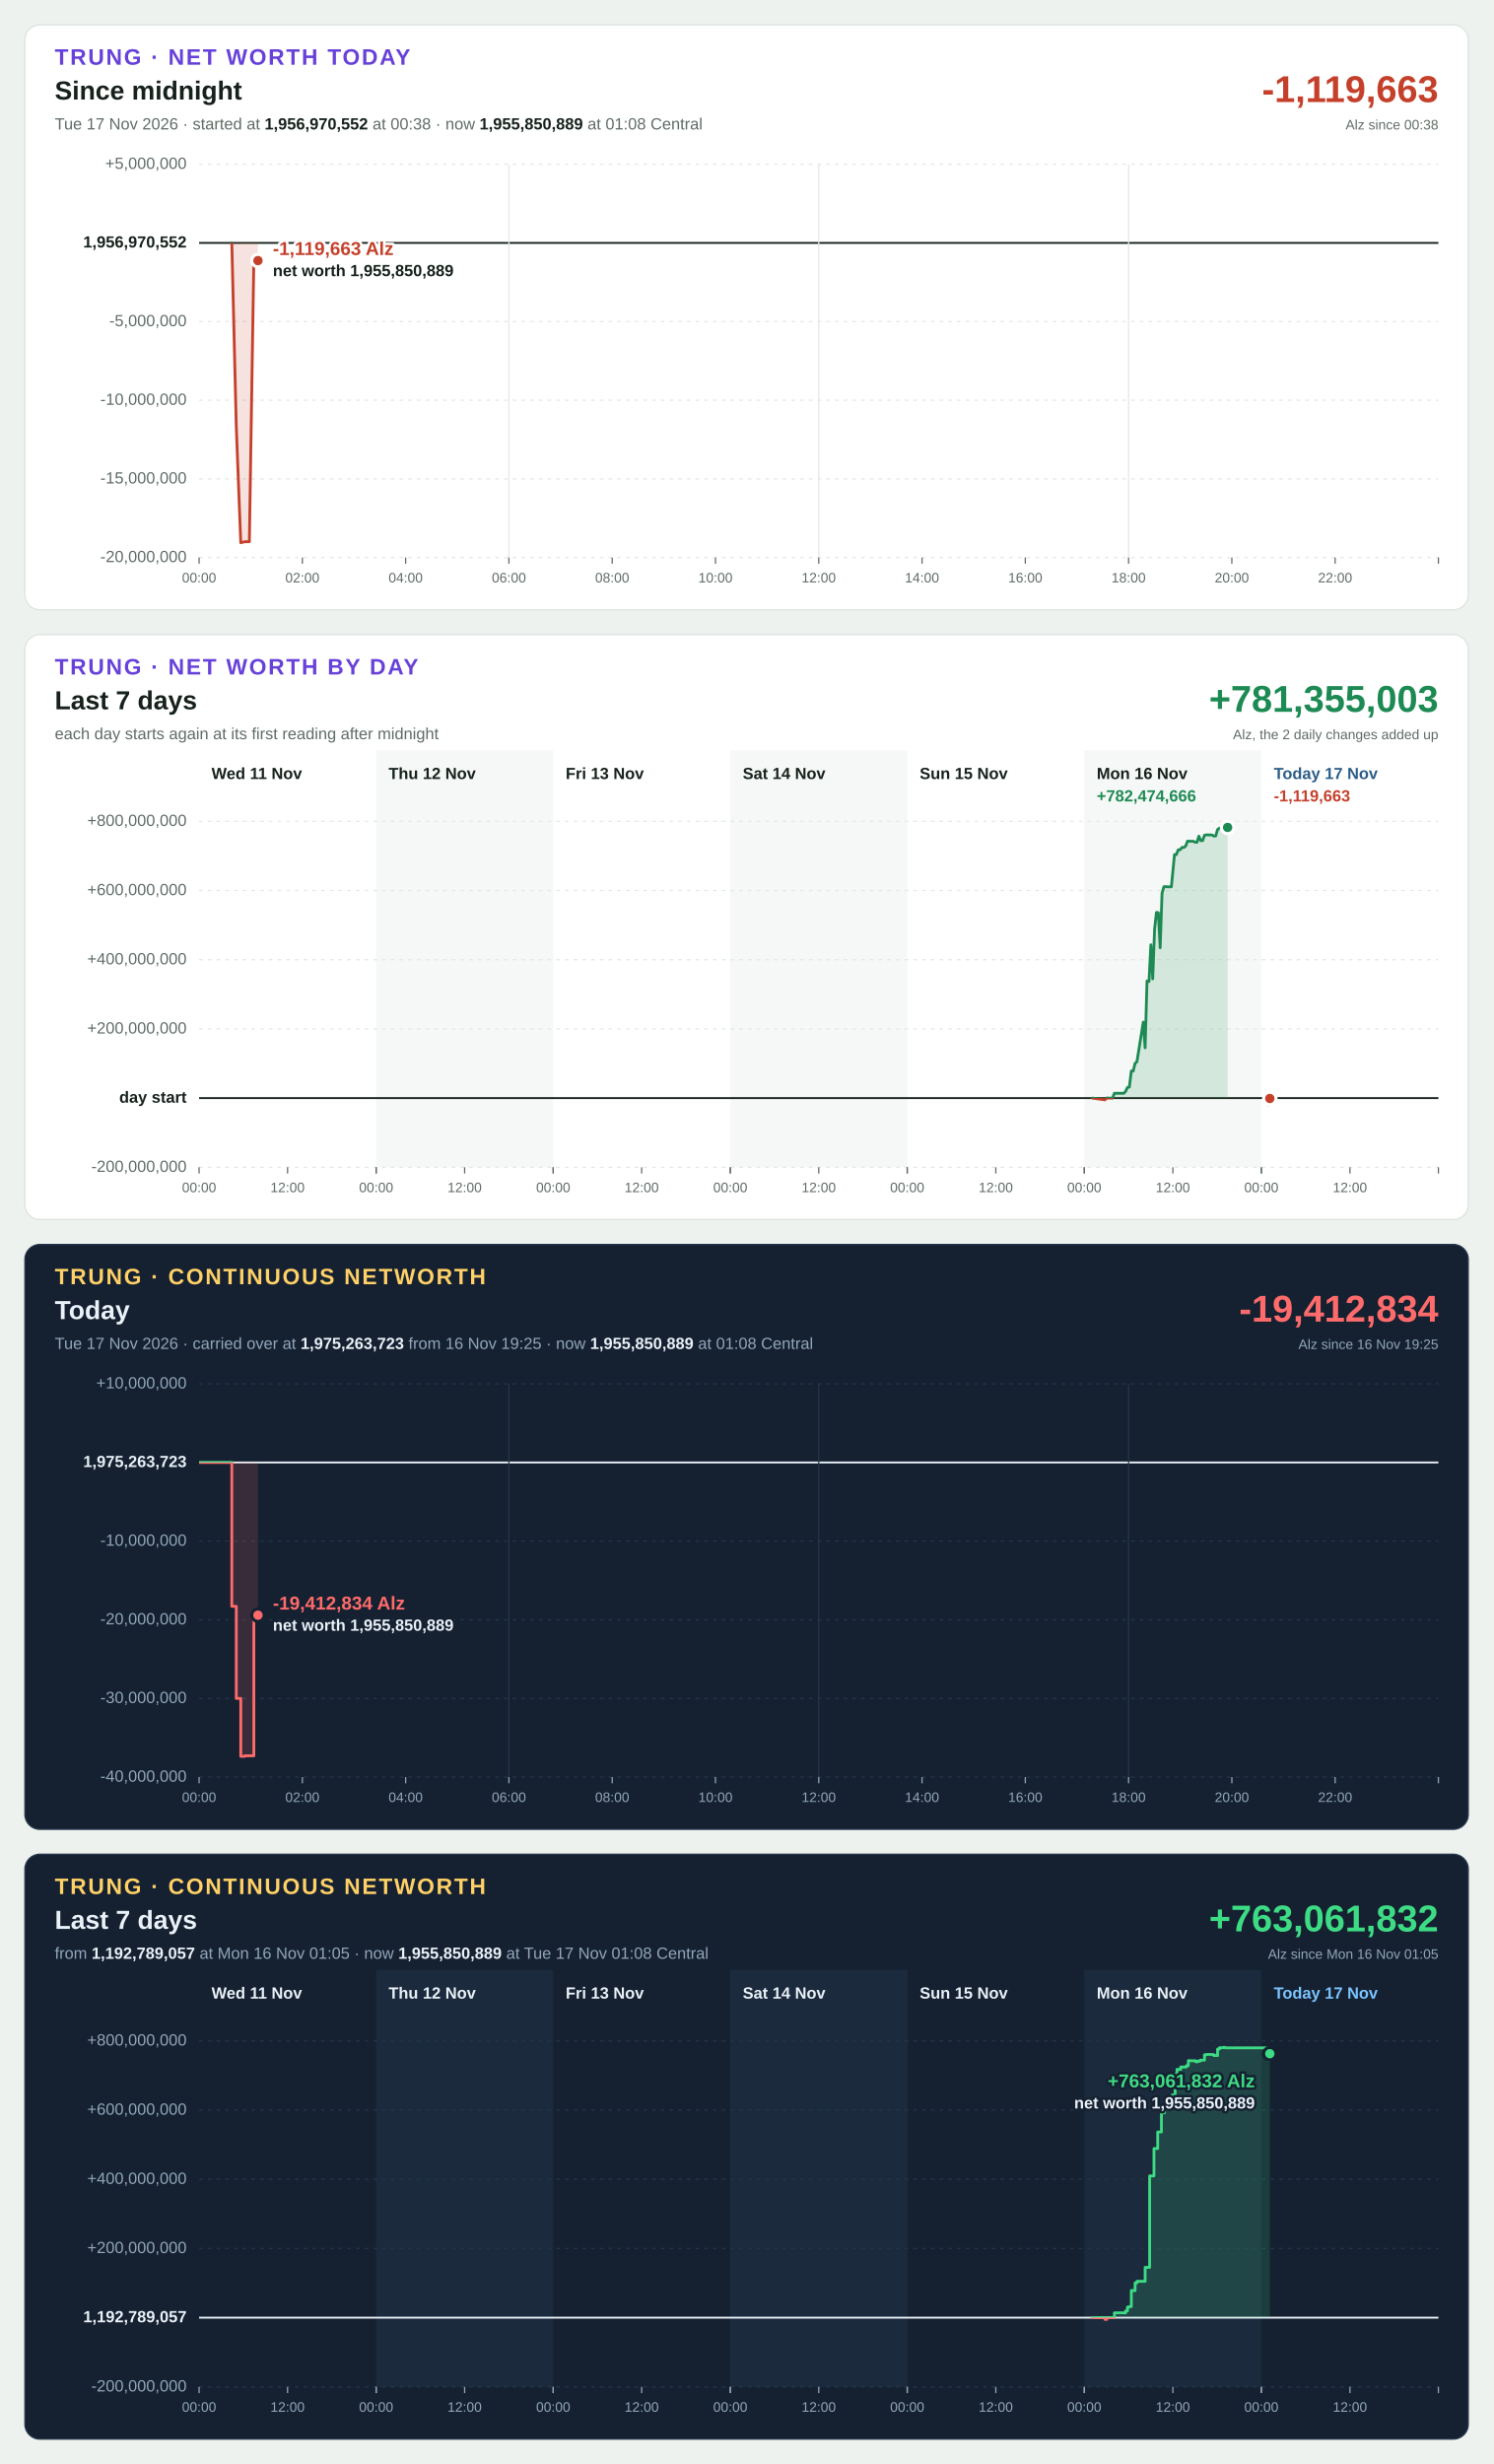
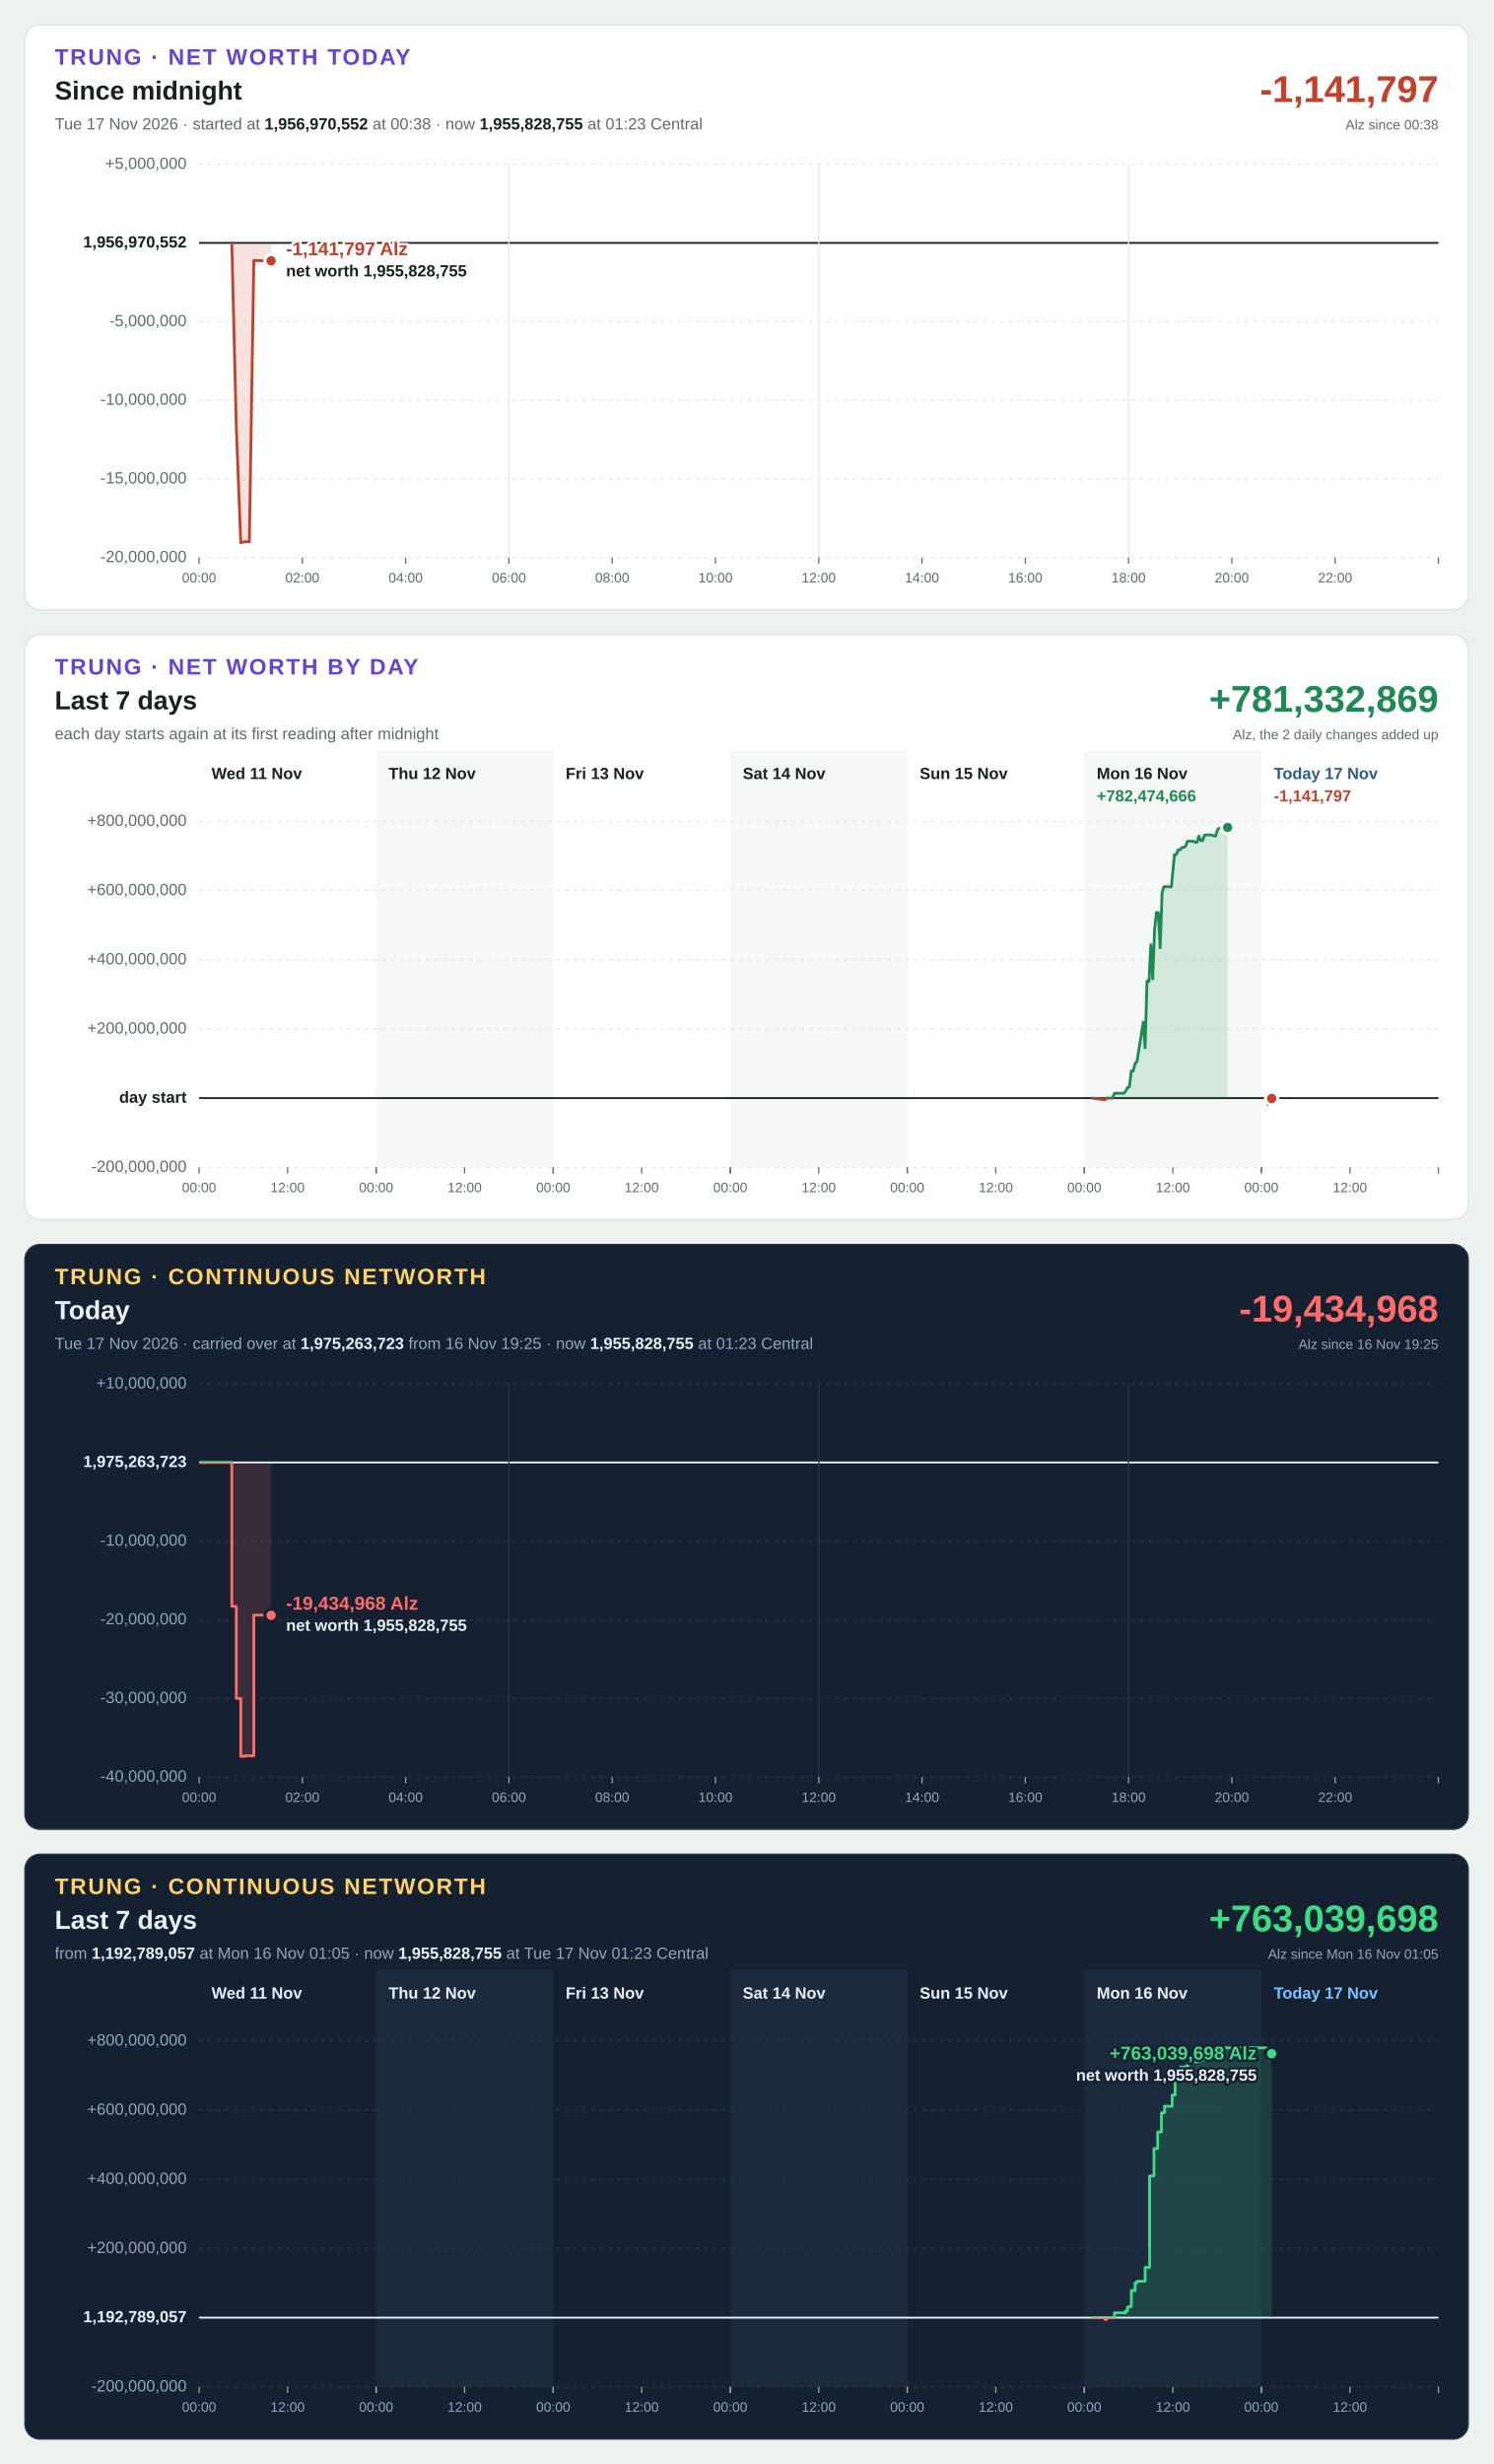
<svg xmlns="http://www.w3.org/2000/svg" width="1200" height="1980" viewBox="0 0 1200 1980" font-family="Segoe UI, Helvetica Neue, Arial, sans-serif" font-size="13" style="font-variant-numeric: tabular-nums">
  <rect width="1200" height="1980" fill="#eef2ef" />
  <g transform="translate(20,20)">
    <rect width="1160" height="470" rx="12" fill="#ffffff" stroke="#dbe3de" />
    <text x="24" y="32" font-size="18" font-weight="700" letter-spacing="1.4" fill="#6741d9">TRUNG · NET WORTH TODAY</text>
    <text x="24" y="60" font-size="21" font-weight="700" fill="#16211b">Since midnight</text>
-     <text x="24" y="84" fill="#5f6b65">Tue 17 Nov 2026 · started at <tspan font-weight="700" fill="#16211b">1,956,970,552</tspan> at 00:38 · now <tspan font-weight="700" fill="#16211b">1,955,850,889</tspan> at 01:08 Central</text>
-     <text x="1136" y="62" font-size="30" font-weight="700" text-anchor="end" fill="#c4402b">-1,119,663</text>
+     <text x="24" y="84" fill="#5f6b65">Tue 17 Nov 2026 · started at <tspan font-weight="700" fill="#16211b">1,956,970,552</tspan> at 00:38 · now <tspan font-weight="700" fill="#16211b">1,955,828,755</tspan> at 01:23 Central</text>
+     <text x="1136" y="62" font-size="30" font-weight="700" text-anchor="end" fill="#c4402b">-1,141,797</text>
    <text x="1136" y="84" font-size="11" text-anchor="end" fill="#5f6b65">Alz since 00:38</text>
    <line x1="140" x2="1136" y1="428.0" y2="428.0" stroke="#e3e9e5" stroke-width="1" stroke-dasharray="3 4" />
    <text x="130" y="428.0" text-anchor="end" dominant-baseline="middle" font-weight="400" fill="#5f6b65">-20,000,000</text>
    <line x1="140" x2="1136" y1="364.8" y2="364.8" stroke="#e3e9e5" stroke-width="1" stroke-dasharray="3 4" />
    <text x="130" y="364.8" text-anchor="end" dominant-baseline="middle" font-weight="400" fill="#5f6b65">-15,000,000</text>
    <line x1="140" x2="1136" y1="301.6" y2="301.6" stroke="#e3e9e5" stroke-width="1" stroke-dasharray="3 4" />
    <text x="130" y="301.6" text-anchor="end" dominant-baseline="middle" font-weight="400" fill="#5f6b65">-10,000,000</text>
    <line x1="140" x2="1136" y1="238.4" y2="238.4" stroke="#e3e9e5" stroke-width="1" stroke-dasharray="3 4" />
    <text x="130" y="238.4" text-anchor="end" dominant-baseline="middle" font-weight="400" fill="#5f6b65">-5,000,000</text>
    <line x1="140" x2="1136" y1="175.2" y2="175.2" stroke="#16211b" stroke-width="1.5" />
    <text x="130" y="175.2" text-anchor="end" dominant-baseline="middle" font-weight="700" fill="#16211b">1,956,970,552</text>
    <line x1="140" x2="1136" y1="112.0" y2="112.0" stroke="#e3e9e5" stroke-width="1" stroke-dasharray="3 4" />
    <text x="130" y="112.0" text-anchor="end" dominant-baseline="middle" font-weight="400" fill="#5f6b65">+5,000,000</text>
    <line x1="140.0" x2="140.0" y1="428" y2="433" stroke="#5f6b65" stroke-width="1" />
    <text x="140.0" y="448" font-size="11" text-anchor="middle" fill="#5f6b65">00:00</text>
    <line x1="223.0" x2="223.0" y1="428" y2="433" stroke="#5f6b65" stroke-width="1" />
    <text x="223.0" y="448" font-size="11" text-anchor="middle" fill="#5f6b65">02:00</text>
    <line x1="306.0" x2="306.0" y1="428" y2="433" stroke="#5f6b65" stroke-width="1" />
    <text x="306.0" y="448" font-size="11" text-anchor="middle" fill="#5f6b65">04:00</text>
    <line x1="389.0" x2="389.0" y1="112" y2="428" stroke="#e3e9e5" stroke-width="1" />
    <line x1="389.0" x2="389.0" y1="428" y2="433" stroke="#5f6b65" stroke-width="1" />
    <text x="389.0" y="448" font-size="11" text-anchor="middle" fill="#5f6b65">06:00</text>
    <line x1="472.0" x2="472.0" y1="428" y2="433" stroke="#5f6b65" stroke-width="1" />
    <text x="472.0" y="448" font-size="11" text-anchor="middle" fill="#5f6b65">08:00</text>
    <line x1="555.0" x2="555.0" y1="428" y2="433" stroke="#5f6b65" stroke-width="1" />
    <text x="555.0" y="448" font-size="11" text-anchor="middle" fill="#5f6b65">10:00</text>
    <line x1="638.0" x2="638.0" y1="112" y2="428" stroke="#e3e9e5" stroke-width="1" />
    <line x1="638.0" x2="638.0" y1="428" y2="433" stroke="#5f6b65" stroke-width="1" />
    <text x="638.0" y="448" font-size="11" text-anchor="middle" fill="#5f6b65">12:00</text>
    <line x1="721.0" x2="721.0" y1="428" y2="433" stroke="#5f6b65" stroke-width="1" />
    <text x="721.0" y="448" font-size="11" text-anchor="middle" fill="#5f6b65">14:00</text>
    <line x1="804.0" x2="804.0" y1="428" y2="433" stroke="#5f6b65" stroke-width="1" />
    <text x="804.0" y="448" font-size="11" text-anchor="middle" fill="#5f6b65">16:00</text>
    <line x1="887.0" x2="887.0" y1="112" y2="428" stroke="#e3e9e5" stroke-width="1" />
    <line x1="887.0" x2="887.0" y1="428" y2="433" stroke="#5f6b65" stroke-width="1" />
    <text x="887.0" y="448" font-size="11" text-anchor="middle" fill="#5f6b65">18:00</text>
    <line x1="970.0" x2="970.0" y1="428" y2="433" stroke="#5f6b65" stroke-width="1" />
    <text x="970.0" y="448" font-size="11" text-anchor="middle" fill="#5f6b65">20:00</text>
    <line x1="1053.0" x2="1053.0" y1="428" y2="433" stroke="#5f6b65" stroke-width="1" />
    <text x="1053.0" y="448" font-size="11" text-anchor="middle" fill="#5f6b65">22:00</text>
    <line x1="1136.0" x2="1136.0" y1="428" y2="433" stroke="#5f6b65" stroke-width="1" />
    <defs>
-       <path id="shape-today" d="M166.3 175.2L166.3 175.2L169.9 323.1L173.5 416.1L176.8 415.3L180.4 415.3L184.0 189.3L187.3 189.4L187.3 175.2Z" />
-       <path id="line-today" d="M166.3 175.2L169.9 323.1L173.5 416.1L176.8 415.3L180.4 415.3L184.0 189.3L187.3 189.4" />
+       <path id="shape-today" d="M166.3 175.2L166.3 175.2L169.9 323.1L173.5 416.1L176.8 415.3L180.4 415.3L184.0 189.3L187.3 189.4L191.0 189.5L194.5 189.6L197.9 189.6L197.9 175.2Z" />
+       <path id="line-today" d="M166.3 175.2L169.9 323.1L173.5 416.1L176.8 415.3L180.4 415.3L184.0 189.3L187.3 189.4L191.0 189.5L194.5 189.6L197.9 189.6" />
      <clipPath id="up-today">
        <rect x="140" y="112" width="996" height="63.2" />
      </clipPath>
      <clipPath id="down-today">
        <rect x="140" y="175.2" width="996" height="252.8" />
      </clipPath>
    </defs>
    <use href="#shape-today" fill="#1d8a53" fill-opacity="0.15" clip-path="url(#up-today)" />
    <use href="#line-today" fill="none" stroke="#1d8a53" stroke-width="2.25" stroke-linejoin="round" stroke-linecap="round" clip-path="url(#up-today)" />
    <use href="#shape-today" fill="#c4402b" fill-opacity="0.15" clip-path="url(#down-today)" />
    <use href="#line-today" fill="none" stroke="#c4402b" stroke-width="2.25" stroke-linejoin="round" stroke-linecap="round" clip-path="url(#down-today)" />
-     <circle cx="187.3" cy="189.4" r="5" fill="#c4402b" stroke="#ffffff" stroke-width="2.5" />
-     <text x="199.3" y="184.9" text-anchor="start" font-size="15" font-weight="700" fill="#c4402b" stroke="#ffffff" stroke-width="4" stroke-linejoin="round" paint-order="stroke">-1,119,663 Alz</text>
-     <text x="199.3" y="201.9" text-anchor="start" font-size="13" font-weight="600" fill="#16211b" stroke="#ffffff" stroke-width="4" stroke-linejoin="round" paint-order="stroke">net worth 1,955,850,889</text>
+     <circle cx="197.9" cy="189.6" r="5" fill="#c4402b" stroke="#ffffff" stroke-width="2.5" />
+     <text x="209.9" y="185.1" text-anchor="start" font-size="15" font-weight="700" fill="#c4402b" stroke="#ffffff" stroke-width="4" stroke-linejoin="round" paint-order="stroke">-1,141,797 Alz</text>
+     <text x="209.9" y="202.1" text-anchor="start" font-size="13" font-weight="600" fill="#16211b" stroke="#ffffff" stroke-width="4" stroke-linejoin="round" paint-order="stroke">net worth 1,955,828,755</text>
  </g>
  <g transform="translate(20,510)">
    <rect width="1160" height="470" rx="12" fill="#ffffff" stroke="#dbe3de" />
    <text x="24" y="32" font-size="18" font-weight="700" letter-spacing="1.4" fill="#6741d9">TRUNG · NET WORTH BY DAY</text>
    <text x="24" y="60" font-size="21" font-weight="700" fill="#16211b">Last 7 days</text>
    <text x="24" y="84" fill="#5f6b65">each day starts again at its first reading after midnight</text>
-     <text x="1136" y="62" font-size="30" font-weight="700" text-anchor="end" fill="#1d8a53">+781,355,003</text>
+     <text x="1136" y="62" font-size="30" font-weight="700" text-anchor="end" fill="#1d8a53">+781,332,869</text>
    <text x="1136" y="84" font-size="11" text-anchor="end" fill="#5f6b65">Alz, the 2 daily changes added up</text>
    <rect x="282.3" y="93" width="142.3" height="335" fill="#f5f8f6" />
    <rect x="566.9" y="93" width="142.3" height="335" fill="#f5f8f6" />
    <rect x="851.4" y="93" width="142.3" height="335" fill="#f5f8f6" />
    <line x1="140" x2="1136" y1="428.0" y2="428.0" stroke="#e3e9e5" stroke-width="1" stroke-dasharray="3 4" />
    <text x="130" y="428.0" text-anchor="end" dominant-baseline="middle" font-weight="400" fill="#5f6b65">-200,000,000</text>
    <line x1="140" x2="1136" y1="372.4" y2="372.4" stroke="#16211b" stroke-width="1.5" />
    <text x="130" y="372.4" text-anchor="end" dominant-baseline="middle" font-weight="700" fill="#16211b">day start</text>
    <line x1="140" x2="1136" y1="316.8" y2="316.8" stroke="#e3e9e5" stroke-width="1" stroke-dasharray="3 4" />
    <text x="130" y="316.8" text-anchor="end" dominant-baseline="middle" font-weight="400" fill="#5f6b65">+200,000,000</text>
    <line x1="140" x2="1136" y1="261.2" y2="261.2" stroke="#e3e9e5" stroke-width="1" stroke-dasharray="3 4" />
    <text x="130" y="261.2" text-anchor="end" dominant-baseline="middle" font-weight="400" fill="#5f6b65">+400,000,000</text>
    <line x1="140" x2="1136" y1="205.6" y2="205.6" stroke="#e3e9e5" stroke-width="1" stroke-dasharray="3 4" />
    <text x="130" y="205.6" text-anchor="end" dominant-baseline="middle" font-weight="400" fill="#5f6b65">+600,000,000</text>
    <line x1="140" x2="1136" y1="150.0" y2="150.0" stroke="#e3e9e5" stroke-width="1" stroke-dasharray="3 4" />
    <text x="130" y="150.0" text-anchor="end" dominant-baseline="middle" font-weight="400" fill="#5f6b65">+800,000,000</text>
    <text x="150.0" y="116" font-weight="700" fill="#16211b">Wed 11 Nov</text>
    <line x1="140.0" x2="140.0" y1="428" y2="433" stroke="#5f6b65" stroke-width="1" />
    <text x="140.0" y="448" font-size="11" text-anchor="middle" fill="#5f6b65">00:00</text>
    <line x1="211.1" x2="211.1" y1="428" y2="433" stroke="#5f6b65" stroke-width="1" />
    <text x="211.1" y="448" font-size="11" text-anchor="middle" fill="#5f6b65">12:00</text>
    <line x1="282.3" x2="282.3" y1="428" y2="433" stroke="#5f6b65" stroke-width="1" />
    <text x="292.3" y="116" font-weight="700" fill="#16211b">Thu 12 Nov</text>
    <line x1="282.3" x2="282.3" y1="428" y2="433" stroke="#5f6b65" stroke-width="1" />
    <text x="282.3" y="448" font-size="11" text-anchor="middle" fill="#5f6b65">00:00</text>
    <line x1="353.4" x2="353.4" y1="428" y2="433" stroke="#5f6b65" stroke-width="1" />
    <text x="353.4" y="448" font-size="11" text-anchor="middle" fill="#5f6b65">12:00</text>
    <line x1="424.6" x2="424.6" y1="428" y2="433" stroke="#5f6b65" stroke-width="1" />
    <text x="434.6" y="116" font-weight="700" fill="#16211b">Fri 13 Nov</text>
    <line x1="424.6" x2="424.6" y1="428" y2="433" stroke="#5f6b65" stroke-width="1" />
    <text x="424.6" y="448" font-size="11" text-anchor="middle" fill="#5f6b65">00:00</text>
    <line x1="495.7" x2="495.7" y1="428" y2="433" stroke="#5f6b65" stroke-width="1" />
    <text x="495.7" y="448" font-size="11" text-anchor="middle" fill="#5f6b65">12:00</text>
    <line x1="566.9" x2="566.9" y1="428" y2="433" stroke="#5f6b65" stroke-width="1" />
    <text x="576.9" y="116" font-weight="700" fill="#16211b">Sat 14 Nov</text>
    <line x1="566.9" x2="566.9" y1="428" y2="433" stroke="#5f6b65" stroke-width="1" />
    <text x="566.9" y="448" font-size="11" text-anchor="middle" fill="#5f6b65">00:00</text>
    <line x1="638.0" x2="638.0" y1="428" y2="433" stroke="#5f6b65" stroke-width="1" />
    <text x="638.0" y="448" font-size="11" text-anchor="middle" fill="#5f6b65">12:00</text>
    <line x1="709.1" x2="709.1" y1="428" y2="433" stroke="#5f6b65" stroke-width="1" />
    <text x="719.1" y="116" font-weight="700" fill="#16211b">Sun 15 Nov</text>
    <line x1="709.1" x2="709.1" y1="428" y2="433" stroke="#5f6b65" stroke-width="1" />
    <text x="709.1" y="448" font-size="11" text-anchor="middle" fill="#5f6b65">00:00</text>
    <line x1="780.3" x2="780.3" y1="428" y2="433" stroke="#5f6b65" stroke-width="1" />
    <text x="780.3" y="448" font-size="11" text-anchor="middle" fill="#5f6b65">12:00</text>
    <line x1="851.4" x2="851.4" y1="428" y2="433" stroke="#5f6b65" stroke-width="1" />
    <text x="861.4" y="116" font-weight="700" fill="#16211b">Mon 16 Nov</text>
    <line x1="851.4" x2="851.4" y1="428" y2="433" stroke="#5f6b65" stroke-width="1" />
    <text x="851.4" y="448" font-size="11" text-anchor="middle" fill="#5f6b65">00:00</text>
    <line x1="922.6" x2="922.6" y1="428" y2="433" stroke="#5f6b65" stroke-width="1" />
    <text x="922.6" y="448" font-size="11" text-anchor="middle" fill="#5f6b65">12:00</text>
    <line x1="993.7" x2="993.7" y1="428" y2="433" stroke="#5f6b65" stroke-width="1" />
    <text x="861.4" y="134" font-weight="700" fill="#1d8a53">+782,474,666</text>
    <defs>
      <path id="shape-day5" d="M857.9 372.4L857.9 372.4L868.0 373.8L869.5 372.3L871.1 372.4L872.6 372.4L874.1 372.4L875.6 368.5L877.1 368.5L878.6 368.5L880.1 368.5L881.6 368.5L883.1 368.6L884.6 367.0L886.1 363.9L887.6 363.5L889.2 350.6L890.7 350.7L892.2 344.5L893.7 343.2L898.8 311.3L900.3 332.0L901.8 278.3L903.4 278.7L904.9 249.2L906.4 276.6L907.9 236.5L909.4 223.2L910.9 223.4L912.4 251.6L913.9 207.8L915.4 202.5L916.9 202.5L918.4 202.6L919.9 202.6L921.4 202.6L923.9 176.7L925.4 176.7L926.9 172.9L928.4 172.9L929.9 171.0L931.4 171.0L932.9 169.9L934.4 165.9L935.9 166.0L937.4 166.0L939.0 166.0L940.5 166.8L942.0 166.8L943.5 161.9L945.0 165.5L946.5 165.5L948.0 161.2L949.5 160.9L951.0 160.9L952.5 160.9L954.0 161.0L955.5 161.8L957.0 161.8L958.5 156.6L960.0 155.5L961.5 155.5L963.1 155.2L964.6 155.6L966.1 155.6L966.6 154.9L966.6 372.4Z" />
      <path id="line-day5" d="M857.9 372.4L868.0 373.8L869.5 372.3L871.1 372.4L872.6 372.4L874.1 372.4L875.6 368.5L877.1 368.5L878.6 368.5L880.1 368.5L881.6 368.5L883.1 368.6L884.6 367.0L886.1 363.9L887.6 363.5L889.2 350.6L890.7 350.7L892.2 344.5L893.7 343.2L898.8 311.3L900.3 332.0L901.8 278.3L903.4 278.7L904.9 249.2L906.4 276.6L907.9 236.5L909.4 223.2L910.9 223.4L912.4 251.6L913.9 207.8L915.4 202.5L916.9 202.5L918.4 202.6L919.9 202.6L921.4 202.6L923.9 176.7L925.4 176.7L926.9 172.9L928.4 172.9L929.9 171.0L931.4 171.0L932.9 169.9L934.4 165.9L935.9 166.0L937.4 166.0L939.0 166.0L940.5 166.8L942.0 166.8L943.5 161.9L945.0 165.5L946.5 165.5L948.0 161.2L949.5 160.9L951.0 160.9L952.5 160.9L954.0 161.0L955.5 161.8L957.0 161.8L958.5 156.6L960.0 155.5L961.5 155.5L963.1 155.2L964.6 155.6L966.1 155.6L966.6 154.9" />
      <clipPath id="up-day5">
        <rect x="140" y="150" width="996" height="222.4" />
      </clipPath>
      <clipPath id="down-day5">
        <rect x="140" y="372.4" width="996" height="55.6" />
      </clipPath>
    </defs>
    <use href="#shape-day5" fill="#1d8a53" fill-opacity="0.15" clip-path="url(#up-day5)" />
    <use href="#line-day5" fill="none" stroke="#1d8a53" stroke-width="2.25" stroke-linejoin="round" stroke-linecap="round" clip-path="url(#up-day5)" />
    <use href="#shape-day5" fill="#c4402b" fill-opacity="0.15" clip-path="url(#down-day5)" />
    <use href="#line-day5" fill="none" stroke="#c4402b" stroke-width="2.25" stroke-linejoin="round" stroke-linecap="round" clip-path="url(#down-day5)" />
    <circle cx="966.6" cy="154.9" r="5" fill="#1d8a53" stroke="#ffffff" stroke-width="2.5" />
    <text x="1003.7" y="116" font-weight="700" fill="#2b5d87">Today 17 Nov</text>
    <line x1="993.7" x2="993.7" y1="428" y2="433" stroke="#5f6b65" stroke-width="1" />
    <text x="993.7" y="448" font-size="11" text-anchor="middle" fill="#5f6b65">00:00</text>
    <line x1="1064.9" x2="1064.9" y1="428" y2="433" stroke="#5f6b65" stroke-width="1" />
    <text x="1064.9" y="448" font-size="11" text-anchor="middle" fill="#5f6b65">12:00</text>
    <line x1="1136.0" x2="1136.0" y1="428" y2="433" stroke="#5f6b65" stroke-width="1" />
-     <text x="1003.7" y="134" font-weight="700" fill="#c4402b">-1,119,663</text>
-     <defs>
-       <path id="shape-day6" d="M997.5 372.4L997.5 372.4L999.0 377.7L1000.5 372.7L1000.5 372.4Z" />
-       <path id="line-day6" d="M997.5 372.4L999.0 377.7L1000.5 372.7" />
+     <text x="1003.7" y="134" font-weight="700" fill="#c4402b">-1,141,797</text>
+     <defs>
+       <path id="shape-day6" d="M997.5 372.4L997.5 372.4L999.0 377.7L1000.5 372.7L1002.0 372.7L1002.0 372.4Z" />
+       <path id="line-day6" d="M997.5 372.4L999.0 377.7L1000.5 372.7L1002.0 372.7" />
      <clipPath id="up-day6">
        <rect x="140" y="150" width="996" height="222.4" />
      </clipPath>
      <clipPath id="down-day6">
        <rect x="140" y="372.4" width="996" height="55.6" />
      </clipPath>
    </defs>
    <use href="#shape-day6" fill="#1d8a53" fill-opacity="0.15" clip-path="url(#up-day6)" />
    <use href="#line-day6" fill="none" stroke="#1d8a53" stroke-width="2.25" stroke-linejoin="round" stroke-linecap="round" clip-path="url(#up-day6)" />
    <use href="#shape-day6" fill="#c4402b" fill-opacity="0.15" clip-path="url(#down-day6)" />
    <use href="#line-day6" fill="none" stroke="#c4402b" stroke-width="2.25" stroke-linejoin="round" stroke-linecap="round" clip-path="url(#down-day6)" />
-     <circle cx="1000.5" cy="372.7" r="5" fill="#c4402b" stroke="#ffffff" stroke-width="2.5" />
+     <circle cx="1002.0" cy="372.7" r="5" fill="#c4402b" stroke="#ffffff" stroke-width="2.5" />
  </g>
  <g transform="translate(20,1000)">
    <rect width="1160" height="470" rx="12" fill="#152131" stroke="#24364a" />
    <text x="24" y="32" font-size="18" font-weight="700" letter-spacing="1.4" fill="#ffd166">TRUNG · CONTINUOUS NETWORTH</text>
    <text x="24" y="60" font-size="21" font-weight="700" fill="#eaf1f8">Today</text>
-     <text x="24" y="84" fill="#93a6ba">Tue 17 Nov 2026 · carried over at <tspan font-weight="700" fill="#eaf1f8">1,975,263,723</tspan> from 16 Nov 19:25 · now <tspan font-weight="700" fill="#eaf1f8">1,955,850,889</tspan> at 01:08 Central</text>
-     <text x="1136" y="62" font-size="30" font-weight="700" text-anchor="end" fill="#ff6b6b">-19,412,834</text>
+     <text x="24" y="84" fill="#93a6ba">Tue 17 Nov 2026 · carried over at <tspan font-weight="700" fill="#eaf1f8">1,975,263,723</tspan> from 16 Nov 19:25 · now <tspan font-weight="700" fill="#eaf1f8">1,955,828,755</tspan> at 01:23 Central</text>
+     <text x="1136" y="62" font-size="30" font-weight="700" text-anchor="end" fill="#ff6b6b">-19,434,968</text>
    <text x="1136" y="84" font-size="11" text-anchor="end" fill="#93a6ba">Alz since 16 Nov 19:25</text>
    <line x1="140" x2="1136" y1="428.0" y2="428.0" stroke="#243548" stroke-width="1" stroke-dasharray="3 4" />
    <text x="130" y="428.0" text-anchor="end" dominant-baseline="middle" font-weight="400" fill="#93a6ba">-40,000,000</text>
    <line x1="140" x2="1136" y1="364.8" y2="364.8" stroke="#243548" stroke-width="1" stroke-dasharray="3 4" />
    <text x="130" y="364.8" text-anchor="end" dominant-baseline="middle" font-weight="400" fill="#93a6ba">-30,000,000</text>
    <line x1="140" x2="1136" y1="301.6" y2="301.6" stroke="#243548" stroke-width="1" stroke-dasharray="3 4" />
    <text x="130" y="301.6" text-anchor="end" dominant-baseline="middle" font-weight="400" fill="#93a6ba">-20,000,000</text>
    <line x1="140" x2="1136" y1="238.4" y2="238.4" stroke="#243548" stroke-width="1" stroke-dasharray="3 4" />
    <text x="130" y="238.4" text-anchor="end" dominant-baseline="middle" font-weight="400" fill="#93a6ba">-10,000,000</text>
    <line x1="140" x2="1136" y1="175.2" y2="175.2" stroke="#eaf1f8" stroke-width="1.5" />
    <text x="130" y="175.2" text-anchor="end" dominant-baseline="middle" font-weight="700" fill="#eaf1f8">1,975,263,723</text>
    <line x1="140" x2="1136" y1="112.0" y2="112.0" stroke="#243548" stroke-width="1" stroke-dasharray="3 4" />
    <text x="130" y="112.0" text-anchor="end" dominant-baseline="middle" font-weight="400" fill="#93a6ba">+10,000,000</text>
    <line x1="140.0" x2="140.0" y1="428" y2="433" stroke="#93a6ba" stroke-width="1" />
    <text x="140.0" y="448" font-size="11" text-anchor="middle" fill="#93a6ba">00:00</text>
    <line x1="223.0" x2="223.0" y1="428" y2="433" stroke="#93a6ba" stroke-width="1" />
    <text x="223.0" y="448" font-size="11" text-anchor="middle" fill="#93a6ba">02:00</text>
    <line x1="306.0" x2="306.0" y1="428" y2="433" stroke="#93a6ba" stroke-width="1" />
    <text x="306.0" y="448" font-size="11" text-anchor="middle" fill="#93a6ba">04:00</text>
    <line x1="389.0" x2="389.0" y1="112" y2="428" stroke="#243548" stroke-width="1" />
    <line x1="389.0" x2="389.0" y1="428" y2="433" stroke="#93a6ba" stroke-width="1" />
    <text x="389.0" y="448" font-size="11" text-anchor="middle" fill="#93a6ba">06:00</text>
    <line x1="472.0" x2="472.0" y1="428" y2="433" stroke="#93a6ba" stroke-width="1" />
    <text x="472.0" y="448" font-size="11" text-anchor="middle" fill="#93a6ba">08:00</text>
    <line x1="555.0" x2="555.0" y1="428" y2="433" stroke="#93a6ba" stroke-width="1" />
    <text x="555.0" y="448" font-size="11" text-anchor="middle" fill="#93a6ba">10:00</text>
    <line x1="638.0" x2="638.0" y1="112" y2="428" stroke="#243548" stroke-width="1" />
    <line x1="638.0" x2="638.0" y1="428" y2="433" stroke="#93a6ba" stroke-width="1" />
    <text x="638.0" y="448" font-size="11" text-anchor="middle" fill="#93a6ba">12:00</text>
    <line x1="721.0" x2="721.0" y1="428" y2="433" stroke="#93a6ba" stroke-width="1" />
    <text x="721.0" y="448" font-size="11" text-anchor="middle" fill="#93a6ba">14:00</text>
    <line x1="804.0" x2="804.0" y1="428" y2="433" stroke="#93a6ba" stroke-width="1" />
    <text x="804.0" y="448" font-size="11" text-anchor="middle" fill="#93a6ba">16:00</text>
    <line x1="887.0" x2="887.0" y1="112" y2="428" stroke="#243548" stroke-width="1" />
    <line x1="887.0" x2="887.0" y1="428" y2="433" stroke="#93a6ba" stroke-width="1" />
    <text x="887.0" y="448" font-size="11" text-anchor="middle" fill="#93a6ba">18:00</text>
    <line x1="970.0" x2="970.0" y1="428" y2="433" stroke="#93a6ba" stroke-width="1" />
    <text x="970.0" y="448" font-size="11" text-anchor="middle" fill="#93a6ba">20:00</text>
    <line x1="1053.0" x2="1053.0" y1="428" y2="433" stroke="#93a6ba" stroke-width="1" />
    <text x="1053.0" y="448" font-size="11" text-anchor="middle" fill="#93a6ba">22:00</text>
    <line x1="1136.0" x2="1136.0" y1="428" y2="433" stroke="#93a6ba" stroke-width="1" />
    <defs>
-       <path id="shape-flow-today" d="M140.0 175.2L140.0 175.2L166.3 175.2L166.3 290.8L169.9 290.8L169.9 364.8L173.5 364.8L173.5 411.3L176.8 411.3L176.8 410.9L180.4 410.9L180.4 410.9L184.0 410.9L184.0 297.9L187.3 297.9L187.3 297.9L187.3 175.2Z" />
-       <path id="line-flow-today" d="M140.0 175.2L166.3 175.2L166.3 290.8L169.9 290.8L169.9 364.8L173.5 364.8L173.5 411.3L176.8 411.3L176.8 410.9L180.4 410.9L180.4 410.9L184.0 410.9L184.0 297.9L187.3 297.9L187.3 297.9" />
+       <path id="shape-flow-today" d="M140.0 175.2L140.0 175.2L166.3 175.2L166.3 290.8L169.9 290.8L169.9 364.8L173.5 364.8L173.5 411.3L176.8 411.3L176.8 410.9L180.4 410.9L180.4 410.9L184.0 410.9L184.0 297.9L187.3 297.9L187.3 297.9L191.0 297.9L191.0 297.9L194.5 297.9L194.5 298.0L197.9 298.0L197.9 298.0L197.9 175.2Z" />
+       <path id="line-flow-today" d="M140.0 175.2L166.3 175.2L166.3 290.8L169.9 290.8L169.9 364.8L173.5 364.8L173.5 411.3L176.8 411.3L176.8 410.9L180.4 410.9L180.4 410.9L184.0 410.9L184.0 297.9L187.3 297.9L187.3 297.9L191.0 297.9L191.0 297.9L194.5 297.9L194.5 298.0L197.9 298.0L197.9 298.0" />
      <clipPath id="up-flow-today">
        <rect x="140" y="112" width="996" height="63.2" />
      </clipPath>
      <clipPath id="down-flow-today">
        <rect x="140" y="175.2" width="996" height="252.8" />
      </clipPath>
    </defs>
    <use href="#shape-flow-today" fill="#3ddc84" fill-opacity="0.15" clip-path="url(#up-flow-today)" />
    <use href="#line-flow-today" fill="none" stroke="#3ddc84" stroke-width="2.25" stroke-linejoin="round" stroke-linecap="round" clip-path="url(#up-flow-today)" />
    <use href="#shape-flow-today" fill="#ff6b6b" fill-opacity="0.15" clip-path="url(#down-flow-today)" />
    <use href="#line-flow-today" fill="none" stroke="#ff6b6b" stroke-width="2.25" stroke-linejoin="round" stroke-linecap="round" clip-path="url(#down-flow-today)" />
-     <circle cx="187.3" cy="297.9" r="5" fill="#ff6b6b" stroke="#152131" stroke-width="2.5" />
-     <text x="199.3" y="293.4" text-anchor="start" font-size="15" font-weight="700" fill="#ff6b6b" stroke="#152131" stroke-width="4" stroke-linejoin="round" paint-order="stroke">-19,412,834 Alz</text>
-     <text x="199.3" y="310.4" text-anchor="start" font-size="13" font-weight="600" fill="#eaf1f8" stroke="#152131" stroke-width="4" stroke-linejoin="round" paint-order="stroke">net worth 1,955,850,889</text>
+     <circle cx="197.9" cy="298.0" r="5" fill="#ff6b6b" stroke="#152131" stroke-width="2.5" />
+     <text x="209.9" y="293.5" text-anchor="start" font-size="15" font-weight="700" fill="#ff6b6b" stroke="#152131" stroke-width="4" stroke-linejoin="round" paint-order="stroke">-19,434,968 Alz</text>
+     <text x="209.9" y="310.5" text-anchor="start" font-size="13" font-weight="600" fill="#eaf1f8" stroke="#152131" stroke-width="4" stroke-linejoin="round" paint-order="stroke">net worth 1,955,828,755</text>
  </g>
  <g transform="translate(20,1490)">
    <rect width="1160" height="470" rx="12" fill="#152131" stroke="#24364a" />
    <text x="24" y="32" font-size="18" font-weight="700" letter-spacing="1.4" fill="#ffd166">TRUNG · CONTINUOUS NETWORTH</text>
    <text x="24" y="60" font-size="21" font-weight="700" fill="#eaf1f8">Last 7 days</text>
-     <text x="24" y="84" fill="#93a6ba">from <tspan font-weight="700" fill="#eaf1f8">1,192,789,057</tspan> at Mon 16 Nov 01:05 · now <tspan font-weight="700" fill="#eaf1f8">1,955,850,889</tspan> at Tue 17 Nov 01:08 Central</text>
-     <text x="1136" y="62" font-size="30" font-weight="700" text-anchor="end" fill="#3ddc84">+763,061,832</text>
+     <text x="24" y="84" fill="#93a6ba">from <tspan font-weight="700" fill="#eaf1f8">1,192,789,057</tspan> at Mon 16 Nov 01:05 · now <tspan font-weight="700" fill="#eaf1f8">1,955,828,755</tspan> at Tue 17 Nov 01:23 Central</text>
+     <text x="1136" y="62" font-size="30" font-weight="700" text-anchor="end" fill="#3ddc84">+763,039,698</text>
    <text x="1136" y="84" font-size="11" text-anchor="end" fill="#93a6ba">Alz since Mon 16 Nov 01:05</text>
    <rect x="282.3" y="93" width="142.3" height="335" fill="#1b2b3d" />
    <rect x="566.9" y="93" width="142.3" height="335" fill="#1b2b3d" />
    <rect x="851.4" y="93" width="142.3" height="335" fill="#1b2b3d" />
    <line x1="140" x2="1136" y1="428.0" y2="428.0" stroke="#243548" stroke-width="1" stroke-dasharray="3 4" />
    <text x="130" y="428.0" text-anchor="end" dominant-baseline="middle" font-weight="400" fill="#93a6ba">-200,000,000</text>
    <line x1="140" x2="1136" y1="372.4" y2="372.4" stroke="#eaf1f8" stroke-width="1.5" />
    <text x="130" y="372.4" text-anchor="end" dominant-baseline="middle" font-weight="700" fill="#eaf1f8">1,192,789,057</text>
    <line x1="140" x2="1136" y1="316.8" y2="316.8" stroke="#243548" stroke-width="1" stroke-dasharray="3 4" />
    <text x="130" y="316.8" text-anchor="end" dominant-baseline="middle" font-weight="400" fill="#93a6ba">+200,000,000</text>
    <line x1="140" x2="1136" y1="261.2" y2="261.2" stroke="#243548" stroke-width="1" stroke-dasharray="3 4" />
    <text x="130" y="261.2" text-anchor="end" dominant-baseline="middle" font-weight="400" fill="#93a6ba">+400,000,000</text>
    <line x1="140" x2="1136" y1="205.6" y2="205.6" stroke="#243548" stroke-width="1" stroke-dasharray="3 4" />
    <text x="130" y="205.6" text-anchor="end" dominant-baseline="middle" font-weight="400" fill="#93a6ba">+600,000,000</text>
    <line x1="140" x2="1136" y1="150.0" y2="150.0" stroke="#243548" stroke-width="1" stroke-dasharray="3 4" />
    <text x="130" y="150.0" text-anchor="end" dominant-baseline="middle" font-weight="400" fill="#93a6ba">+800,000,000</text>
    <text x="150.0" y="116" font-weight="700" fill="#eaf1f8">Wed 11 Nov</text>
    <line x1="140.0" x2="140.0" y1="428" y2="433" stroke="#93a6ba" stroke-width="1" />
    <text x="140.0" y="448" font-size="11" text-anchor="middle" fill="#93a6ba">00:00</text>
    <line x1="211.1" x2="211.1" y1="428" y2="433" stroke="#93a6ba" stroke-width="1" />
    <text x="211.1" y="448" font-size="11" text-anchor="middle" fill="#93a6ba">12:00</text>
    <line x1="282.3" x2="282.3" y1="428" y2="433" stroke="#93a6ba" stroke-width="1" />
    <text x="292.3" y="116" font-weight="700" fill="#eaf1f8">Thu 12 Nov</text>
    <line x1="282.3" x2="282.3" y1="428" y2="433" stroke="#93a6ba" stroke-width="1" />
    <text x="282.3" y="448" font-size="11" text-anchor="middle" fill="#93a6ba">00:00</text>
    <line x1="353.4" x2="353.4" y1="428" y2="433" stroke="#93a6ba" stroke-width="1" />
    <text x="353.4" y="448" font-size="11" text-anchor="middle" fill="#93a6ba">12:00</text>
    <line x1="424.6" x2="424.6" y1="428" y2="433" stroke="#93a6ba" stroke-width="1" />
    <text x="434.6" y="116" font-weight="700" fill="#eaf1f8">Fri 13 Nov</text>
    <line x1="424.6" x2="424.6" y1="428" y2="433" stroke="#93a6ba" stroke-width="1" />
    <text x="424.6" y="448" font-size="11" text-anchor="middle" fill="#93a6ba">00:00</text>
    <line x1="495.7" x2="495.7" y1="428" y2="433" stroke="#93a6ba" stroke-width="1" />
    <text x="495.7" y="448" font-size="11" text-anchor="middle" fill="#93a6ba">12:00</text>
    <line x1="566.9" x2="566.9" y1="428" y2="433" stroke="#93a6ba" stroke-width="1" />
    <text x="576.9" y="116" font-weight="700" fill="#eaf1f8">Sat 14 Nov</text>
    <line x1="566.9" x2="566.9" y1="428" y2="433" stroke="#93a6ba" stroke-width="1" />
    <text x="566.9" y="448" font-size="11" text-anchor="middle" fill="#93a6ba">00:00</text>
    <line x1="638.0" x2="638.0" y1="428" y2="433" stroke="#93a6ba" stroke-width="1" />
    <text x="638.0" y="448" font-size="11" text-anchor="middle" fill="#93a6ba">12:00</text>
    <line x1="709.1" x2="709.1" y1="428" y2="433" stroke="#93a6ba" stroke-width="1" />
    <text x="719.1" y="116" font-weight="700" fill="#eaf1f8">Sun 15 Nov</text>
    <line x1="709.1" x2="709.1" y1="428" y2="433" stroke="#93a6ba" stroke-width="1" />
    <text x="709.1" y="448" font-size="11" text-anchor="middle" fill="#93a6ba">00:00</text>
    <line x1="780.3" x2="780.3" y1="428" y2="433" stroke="#93a6ba" stroke-width="1" />
    <text x="780.3" y="448" font-size="11" text-anchor="middle" fill="#93a6ba">12:00</text>
    <line x1="851.4" x2="851.4" y1="428" y2="433" stroke="#93a6ba" stroke-width="1" />
    <text x="861.4" y="116" font-weight="700" fill="#eaf1f8">Mon 16 Nov</text>
    <line x1="851.4" x2="851.4" y1="428" y2="433" stroke="#93a6ba" stroke-width="1" />
    <text x="851.4" y="448" font-size="11" text-anchor="middle" fill="#93a6ba">00:00</text>
    <line x1="922.6" x2="922.6" y1="428" y2="433" stroke="#93a6ba" stroke-width="1" />
    <text x="922.6" y="448" font-size="11" text-anchor="middle" fill="#93a6ba">12:00</text>
    <line x1="993.7" x2="993.7" y1="428" y2="433" stroke="#93a6ba" stroke-width="1" />
    <text x="1003.7" y="116" font-weight="700" fill="#7cc4ff">Today 17 Nov</text>
    <line x1="993.7" x2="993.7" y1="428" y2="433" stroke="#93a6ba" stroke-width="1" />
    <text x="993.7" y="448" font-size="11" text-anchor="middle" fill="#93a6ba">00:00</text>
    <line x1="1064.9" x2="1064.9" y1="428" y2="433" stroke="#93a6ba" stroke-width="1" />
    <text x="1064.9" y="448" font-size="11" text-anchor="middle" fill="#93a6ba">12:00</text>
    <line x1="1136.0" x2="1136.0" y1="428" y2="433" stroke="#93a6ba" stroke-width="1" />
    <defs>
-       <path id="shape-flow-week" d="M857.9 372.4L857.9 372.4L868.0 372.4L868.0 373.8L869.5 373.8L869.5 372.3L871.1 372.3L871.1 372.4L872.6 372.4L872.6 372.4L874.1 372.4L874.1 372.4L875.6 372.4L875.6 368.5L877.1 368.5L877.1 368.5L878.6 368.5L878.6 368.5L880.1 368.5L880.1 368.5L881.6 368.5L881.6 368.5L883.1 368.5L883.1 368.6L884.6 368.6L884.6 367.0L886.1 367.0L886.1 363.9L887.6 363.9L887.6 363.5L889.2 363.5L889.2 350.6L890.7 350.6L890.7 350.7L892.2 350.7L892.2 344.5L893.7 344.5L893.7 343.2L900.3 343.2L900.3 332.0L903.9 332.0L903.9 258.5L907.4 258.5L907.4 236.5L910.4 236.5L910.4 223.2L913.4 223.2L913.4 207.8L915.9 207.8L915.9 202.5L917.4 202.5L917.4 202.5L918.9 202.5L918.9 202.6L922.0 202.6L922.0 193.5L924.4 193.5L924.4 176.7L925.9 176.7L925.9 172.9L927.4 172.9L927.4 172.9L928.9 172.9L928.9 171.0L930.4 171.0L930.4 171.0L931.9 171.0L931.9 171.0L933.5 171.0L933.5 169.9L935.0 169.9L935.0 165.9L936.5 165.9L936.5 166.0L938.0 166.0L938.0 166.0L939.5 166.0L939.5 166.0L941.0 166.0L941.0 166.8L942.5 166.8L942.5 166.3L944.5 166.3L944.5 165.5L946.0 165.5L946.0 165.5L948.0 165.5L948.0 161.2L949.5 161.2L949.5 160.9L951.0 160.9L951.0 160.9L952.5 160.9L952.5 160.9L954.0 160.9L954.0 161.0L955.5 161.0L955.5 161.8L957.0 161.8L957.0 161.8L958.5 161.8L958.5 156.6L960.0 156.6L960.0 155.5L961.5 155.5L961.5 155.5L963.1 155.5L963.1 155.2L964.6 155.2L964.6 155.6L966.1 155.6L966.1 155.6L998.0 155.6L998.0 163.2L999.5 163.2L999.5 165.2L1000.5 165.2L1000.5 160.3L1000.5 372.4Z" />
-       <path id="line-flow-week" d="M857.9 372.4L868.0 372.4L868.0 373.8L869.5 373.8L869.5 372.3L871.1 372.3L871.1 372.4L872.6 372.4L872.6 372.4L874.1 372.4L874.1 372.4L875.6 372.4L875.6 368.5L877.1 368.5L877.1 368.5L878.6 368.5L878.6 368.5L880.1 368.5L880.1 368.5L881.6 368.5L881.6 368.5L883.1 368.5L883.1 368.6L884.6 368.6L884.6 367.0L886.1 367.0L886.1 363.9L887.6 363.9L887.6 363.5L889.2 363.5L889.2 350.6L890.7 350.6L890.7 350.7L892.2 350.7L892.2 344.5L893.7 344.5L893.7 343.2L900.3 343.2L900.3 332.0L903.9 332.0L903.9 258.5L907.4 258.5L907.4 236.5L910.4 236.5L910.4 223.2L913.4 223.2L913.4 207.8L915.9 207.8L915.9 202.5L917.4 202.5L917.4 202.5L918.9 202.5L918.9 202.6L922.0 202.6L922.0 193.5L924.4 193.5L924.4 176.7L925.9 176.7L925.9 172.9L927.4 172.9L927.4 172.9L928.9 172.9L928.9 171.0L930.4 171.0L930.4 171.0L931.9 171.0L931.9 171.0L933.5 171.0L933.5 169.9L935.0 169.9L935.0 165.9L936.5 165.9L936.5 166.0L938.0 166.0L938.0 166.0L939.5 166.0L939.5 166.0L941.0 166.0L941.0 166.8L942.5 166.8L942.5 166.3L944.5 166.3L944.5 165.5L946.0 165.5L946.0 165.5L948.0 165.5L948.0 161.2L949.5 161.2L949.5 160.9L951.0 160.9L951.0 160.9L952.5 160.9L952.5 160.9L954.0 160.9L954.0 161.0L955.5 161.0L955.5 161.8L957.0 161.8L957.0 161.8L958.5 161.8L958.5 156.6L960.0 156.6L960.0 155.5L961.5 155.5L961.5 155.5L963.1 155.5L963.1 155.2L964.6 155.2L964.6 155.6L966.1 155.6L966.1 155.6L998.0 155.6L998.0 163.2L999.5 163.2L999.5 165.2L1000.5 165.2L1000.5 160.3" />
+       <path id="shape-flow-week" d="M857.9 372.4L857.9 372.4L868.0 372.4L868.0 373.8L869.5 373.8L869.5 372.3L871.1 372.3L871.1 372.4L872.6 372.4L872.6 372.4L874.1 372.4L874.1 372.4L875.6 372.4L875.6 368.5L877.1 368.5L877.1 368.5L878.6 368.5L878.6 368.5L880.1 368.5L880.1 368.5L881.6 368.5L881.6 368.5L883.1 368.5L883.1 368.6L884.6 368.6L884.6 367.0L886.1 367.0L886.1 363.9L887.6 363.9L887.6 363.5L889.2 363.5L889.2 350.6L890.7 350.6L890.7 350.7L892.2 350.7L892.2 344.5L893.7 344.5L893.7 343.2L900.3 343.2L900.3 332.0L903.9 332.0L903.9 258.5L907.4 258.5L907.4 236.5L910.4 236.5L910.4 223.2L913.4 223.2L913.4 207.8L915.9 207.8L915.9 202.5L917.4 202.5L917.4 202.5L918.9 202.5L918.9 202.6L922.0 202.6L922.0 193.5L924.4 193.5L924.4 176.7L925.9 176.7L925.9 172.9L927.4 172.9L927.4 172.9L928.9 172.9L928.9 171.0L930.4 171.0L930.4 171.0L931.9 171.0L931.9 171.0L933.5 171.0L933.5 169.9L935.0 169.9L935.0 165.9L936.5 165.9L936.5 166.0L938.0 166.0L938.0 166.0L939.5 166.0L939.5 166.0L941.0 166.0L941.0 166.8L942.5 166.8L942.5 166.3L944.5 166.3L944.5 165.5L946.0 165.5L946.0 165.5L948.0 165.5L948.0 161.2L949.5 161.2L949.5 160.9L951.0 160.9L951.0 160.9L952.5 160.9L952.5 160.9L954.0 160.9L954.0 161.0L955.5 161.0L955.5 161.8L957.0 161.8L957.0 161.8L958.5 161.8L958.5 156.6L960.0 156.6L960.0 155.5L961.5 155.5L961.5 155.5L963.1 155.5L963.1 155.2L964.6 155.2L964.6 155.6L966.1 155.6L966.1 155.6L998.0 155.6L998.0 163.2L999.5 163.2L999.5 165.2L1001.0 165.2L1001.0 160.3L1002.0 160.3L1002.0 160.3L1002.0 372.4Z" />
+       <path id="line-flow-week" d="M857.9 372.4L868.0 372.4L868.0 373.8L869.5 373.8L869.5 372.3L871.1 372.3L871.1 372.4L872.6 372.4L872.6 372.4L874.1 372.4L874.1 372.4L875.6 372.4L875.6 368.5L877.1 368.5L877.1 368.5L878.6 368.5L878.6 368.5L880.1 368.5L880.1 368.5L881.6 368.5L881.6 368.5L883.1 368.5L883.1 368.6L884.6 368.6L884.6 367.0L886.1 367.0L886.1 363.9L887.6 363.9L887.6 363.5L889.2 363.5L889.2 350.6L890.7 350.6L890.7 350.7L892.2 350.7L892.2 344.5L893.7 344.5L893.7 343.2L900.3 343.2L900.3 332.0L903.9 332.0L903.9 258.5L907.4 258.5L907.4 236.5L910.4 236.5L910.4 223.2L913.4 223.2L913.4 207.8L915.9 207.8L915.9 202.5L917.4 202.5L917.4 202.5L918.9 202.5L918.9 202.6L922.0 202.6L922.0 193.5L924.4 193.5L924.4 176.7L925.9 176.7L925.9 172.9L927.4 172.9L927.4 172.9L928.9 172.9L928.9 171.0L930.4 171.0L930.4 171.0L931.9 171.0L931.9 171.0L933.5 171.0L933.5 169.9L935.0 169.9L935.0 165.9L936.5 165.9L936.5 166.0L938.0 166.0L938.0 166.0L939.5 166.0L939.5 166.0L941.0 166.0L941.0 166.8L942.5 166.8L942.5 166.3L944.5 166.3L944.5 165.5L946.0 165.5L946.0 165.5L948.0 165.5L948.0 161.2L949.5 161.2L949.5 160.9L951.0 160.9L951.0 160.9L952.5 160.9L952.5 160.9L954.0 160.9L954.0 161.0L955.5 161.0L955.5 161.8L957.0 161.8L957.0 161.8L958.5 161.8L958.5 156.6L960.0 156.6L960.0 155.5L961.5 155.5L961.5 155.5L963.1 155.5L963.1 155.2L964.6 155.2L964.6 155.6L966.1 155.6L966.1 155.6L998.0 155.6L998.0 163.2L999.5 163.2L999.5 165.2L1001.0 165.2L1001.0 160.3L1002.0 160.3L1002.0 160.3" />
      <clipPath id="up-flow-week">
        <rect x="140" y="150" width="996" height="222.4" />
      </clipPath>
      <clipPath id="down-flow-week">
        <rect x="140" y="372.4" width="996" height="55.6" />
      </clipPath>
    </defs>
    <use href="#shape-flow-week" fill="#3ddc84" fill-opacity="0.15" clip-path="url(#up-flow-week)" />
    <use href="#line-flow-week" fill="none" stroke="#3ddc84" stroke-width="2.25" stroke-linejoin="round" stroke-linecap="round" clip-path="url(#up-flow-week)" />
    <use href="#shape-flow-week" fill="#ff6b6b" fill-opacity="0.15" clip-path="url(#down-flow-week)" />
    <use href="#line-flow-week" fill="none" stroke="#ff6b6b" stroke-width="2.25" stroke-linejoin="round" stroke-linecap="round" clip-path="url(#down-flow-week)" />
-     <circle cx="1000.5" cy="160.3" r="5" fill="#3ddc84" stroke="#152131" stroke-width="2.5" />
-     <text x="988.5" y="187.3" text-anchor="end" font-size="15" font-weight="700" fill="#3ddc84" stroke="#152131" stroke-width="4" stroke-linejoin="round" paint-order="stroke">+763,061,832 Alz</text>
-     <text x="988.5" y="204.3" text-anchor="end" font-size="13" font-weight="600" fill="#eaf1f8" stroke="#152131" stroke-width="4" stroke-linejoin="round" paint-order="stroke">net worth 1,955,850,889</text>
+     <circle cx="1002.0" cy="160.3" r="5" fill="#3ddc84" stroke="#152131" stroke-width="2.5" />
+     <text x="990.0" y="165.0" text-anchor="end" font-size="15" font-weight="700" fill="#3ddc84" stroke="#152131" stroke-width="4" stroke-linejoin="round" paint-order="stroke">+763,039,698 Alz</text>
+     <text x="990.0" y="182.0" text-anchor="end" font-size="13" font-weight="600" fill="#eaf1f8" stroke="#152131" stroke-width="4" stroke-linejoin="round" paint-order="stroke">net worth 1,955,828,755</text>
  </g>
</svg>
